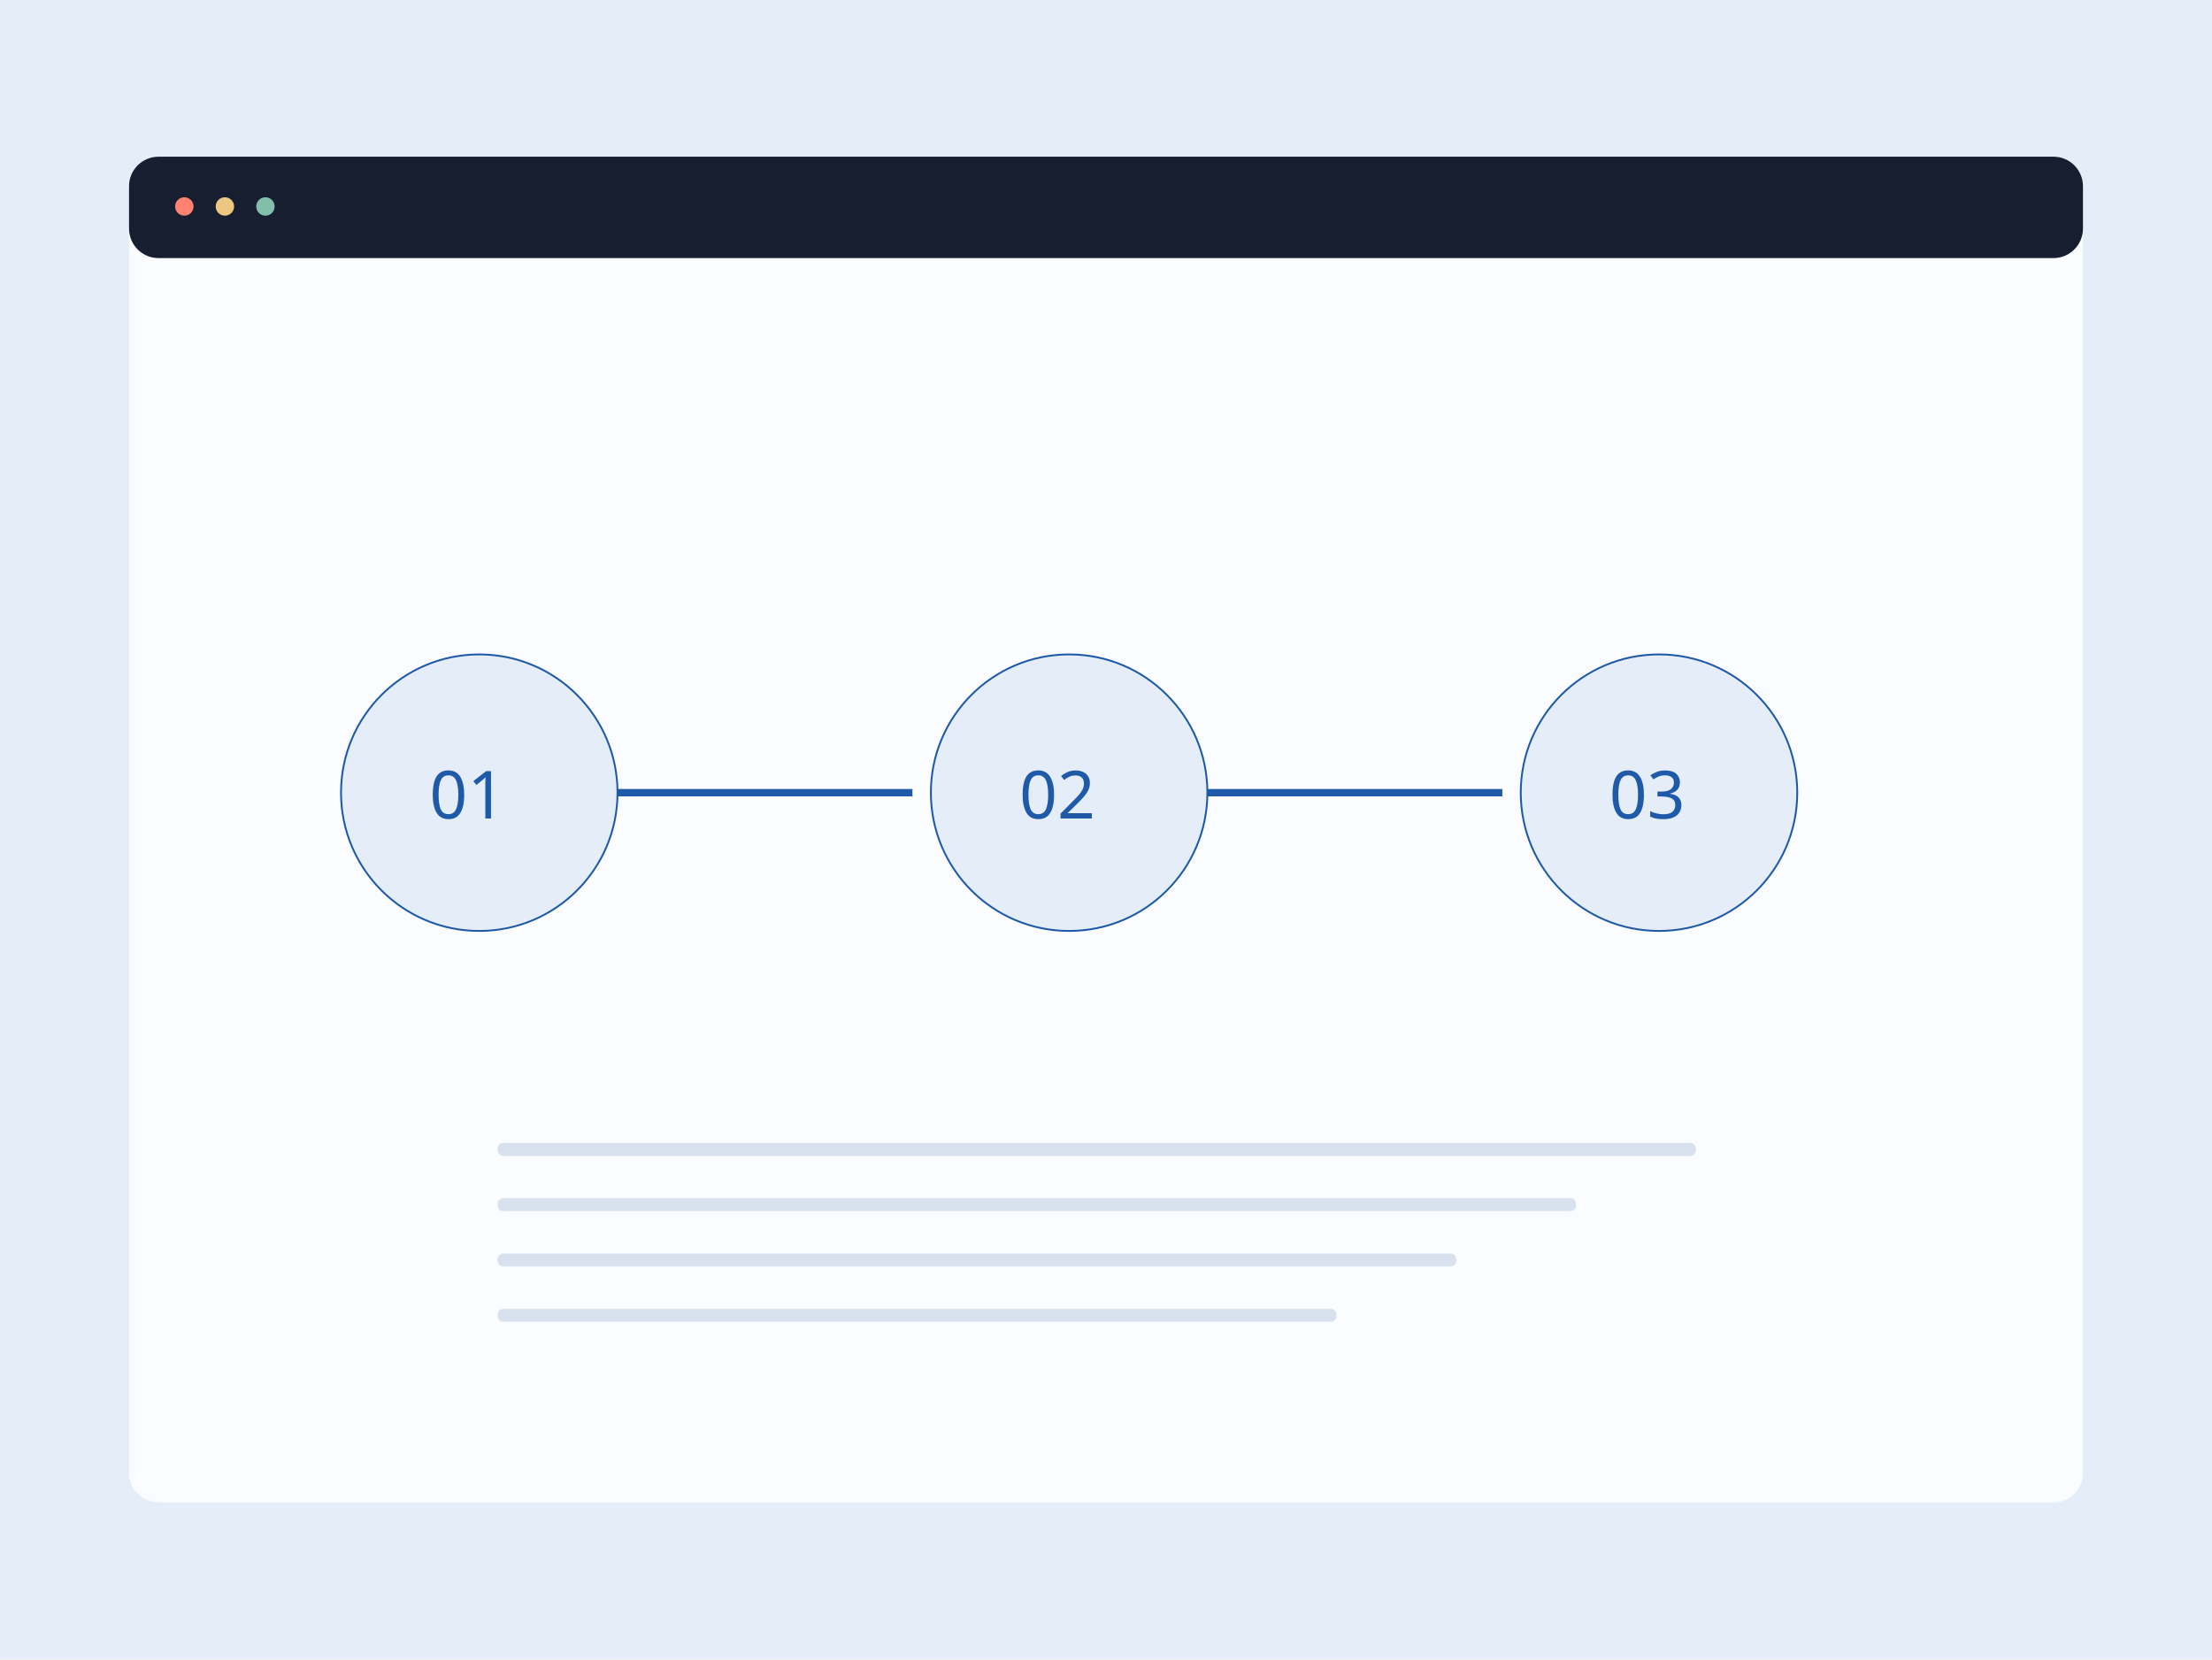
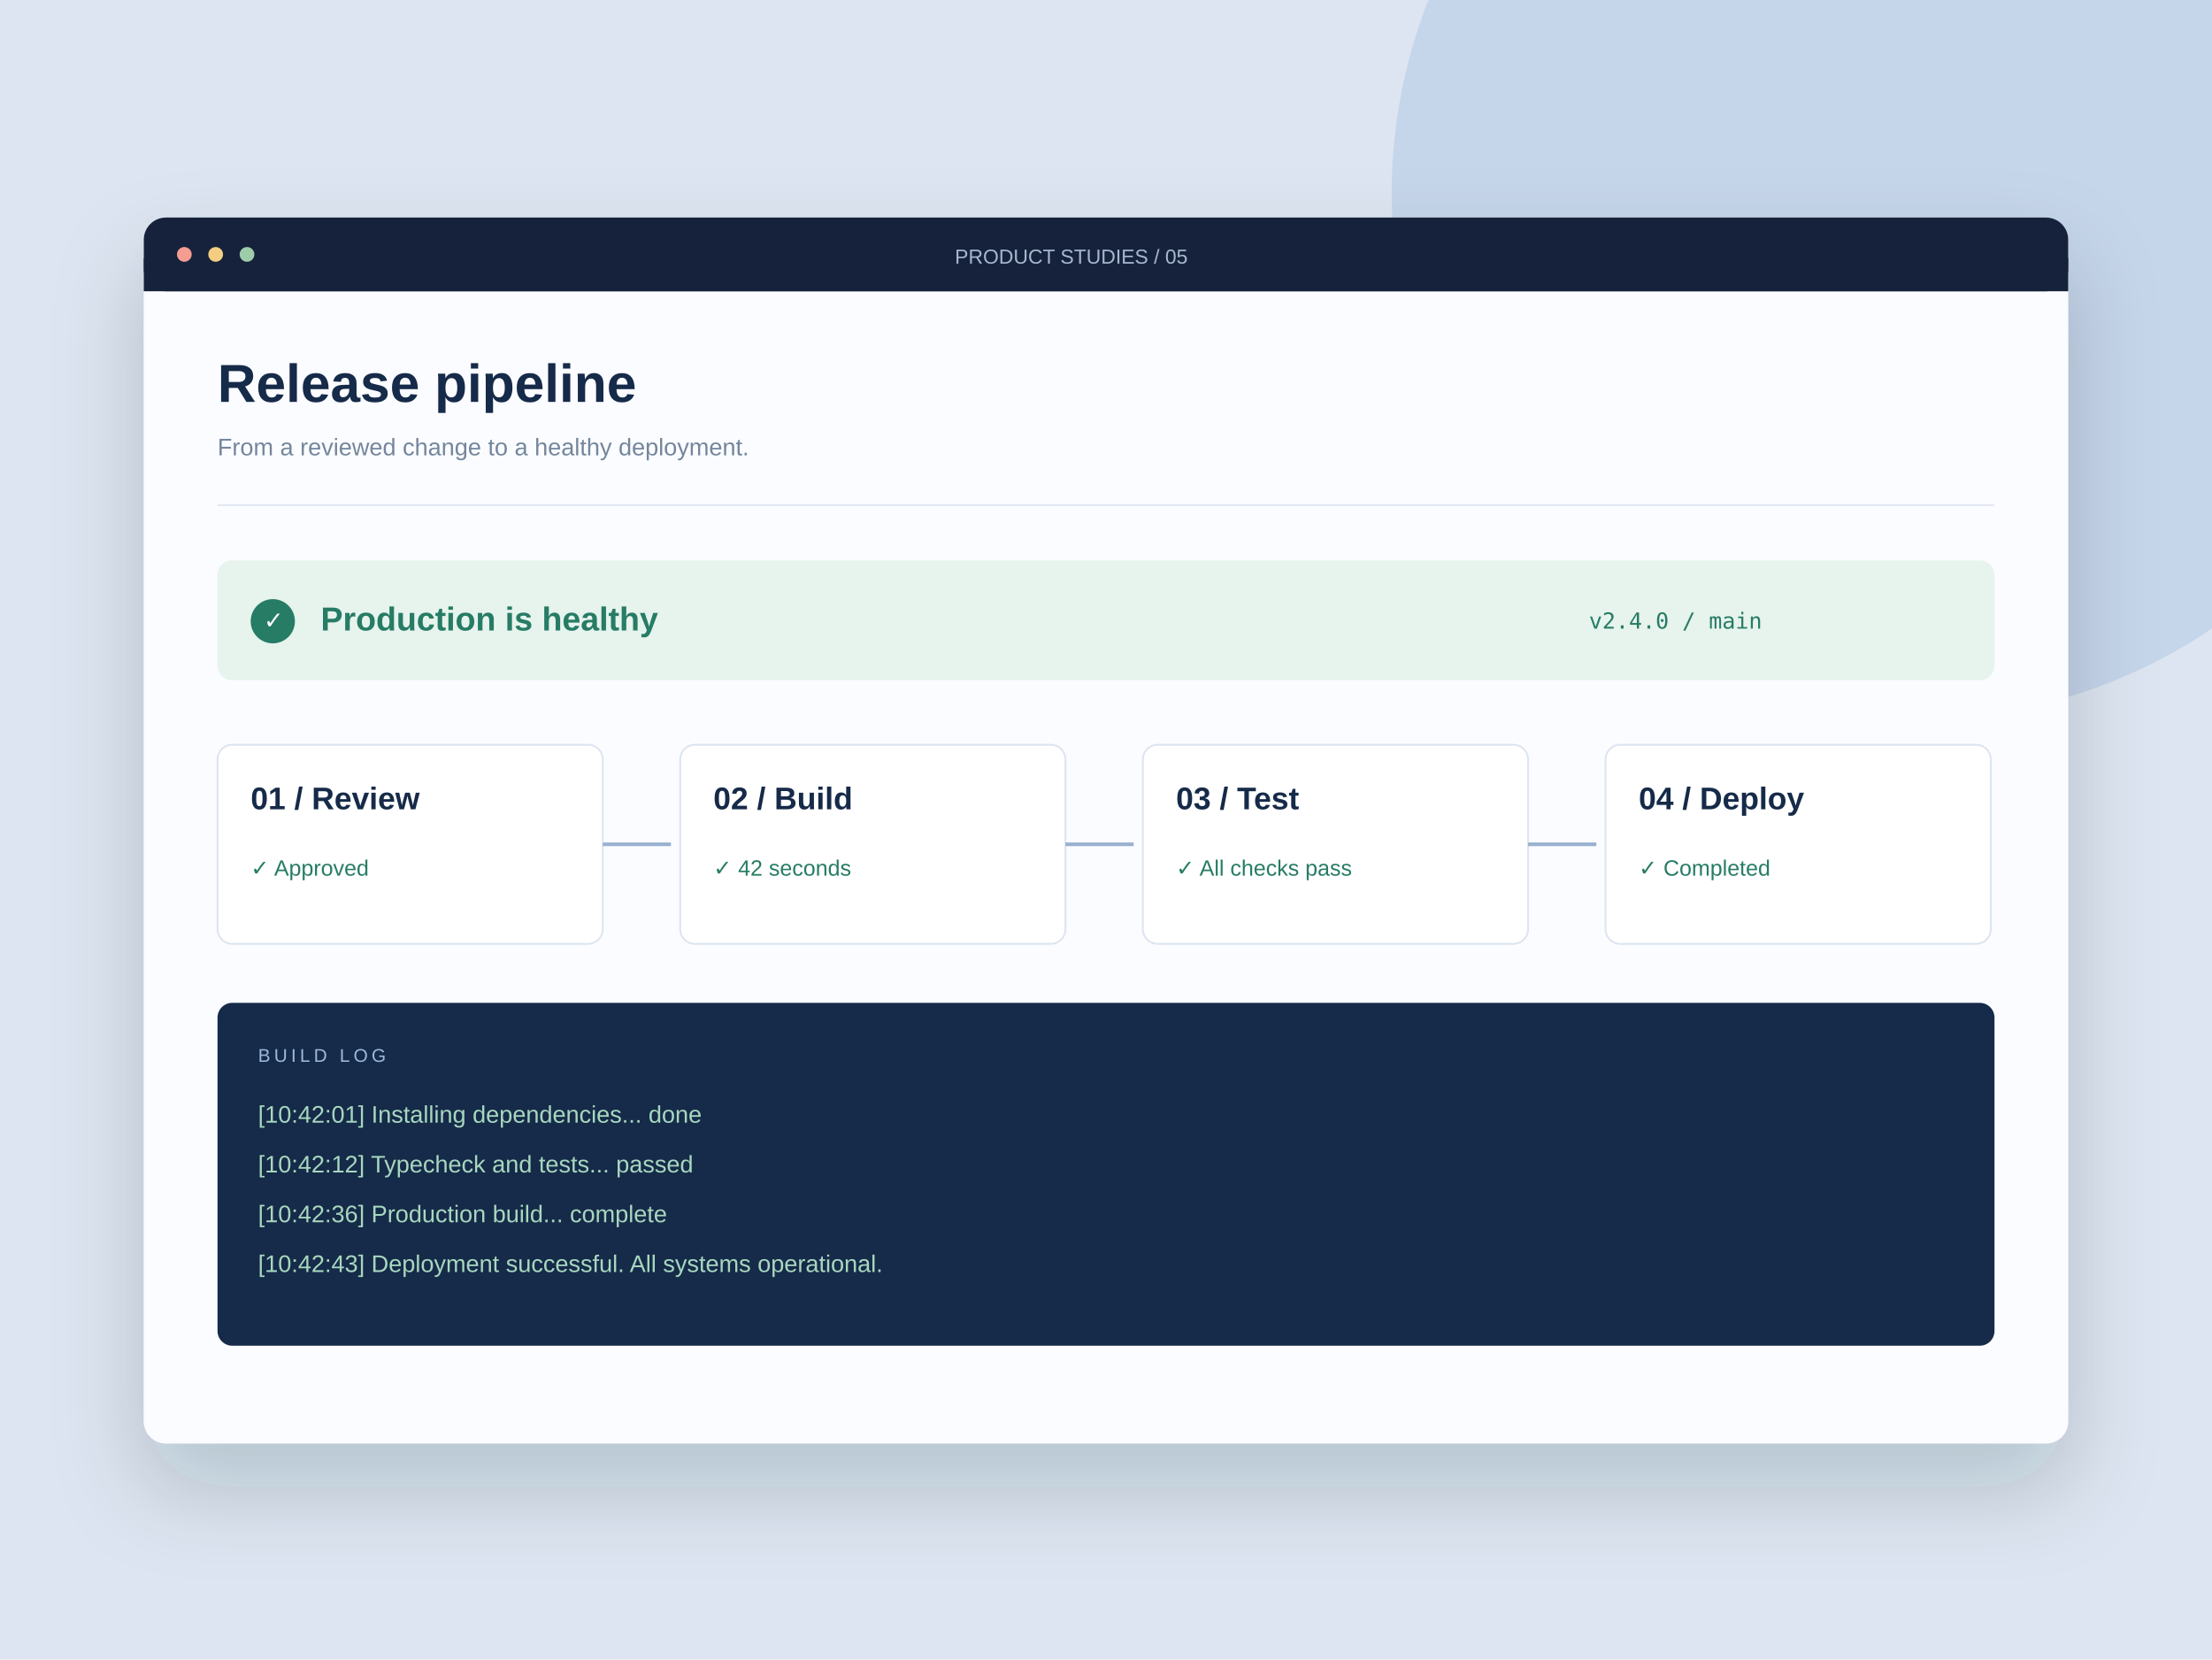
<svg xmlns="http://www.w3.org/2000/svg" viewBox="0 0 1200 900" width="1200" height="900">
-   <rect x="0" y="0" width="1200" height="900" rx="0" fill="#E5EDF8" stroke="none" />
-   <rect x="70" y="85" width="1060" height="730" rx="16" fill="#FAFCFF" stroke="none" />
-   <rect x="70" y="85" width="1060" height="55" rx="16" fill="#161E30" stroke="none" />
-   <circle cx="100" cy="112" r="5" fill="#FF8170" stroke="none" />
-   <circle cx="122" cy="112" r="5" fill="#EBC780" stroke="none" />
-   <circle cx="144" cy="112" r="5" fill="#83BEAB" stroke="none" />
-   <circle cx="260" cy="430" r="75" fill="#E5EDF8" stroke="#1E5AA8" />
-   <text x="233" y="444" font-family="sans-serif" font-size="36" font-weight="400" fill="#1E5AA8">01</text>
-   <circle cx="580" cy="430" r="75" fill="#E5EDF8" stroke="#1E5AA8" />
-   <text x="553" y="444" font-family="sans-serif" font-size="36" font-weight="400" fill="#1E5AA8">02</text>
-   <circle cx="900" cy="430" r="75" fill="#E5EDF8" stroke="#1E5AA8" />
-   <text x="873" y="444" font-family="sans-serif" font-size="36" font-weight="400" fill="#1E5AA8">03</text>
-   <path d="M335 430L495 430" fill="none" stroke="#1E5AA8" stroke-width="4" />
-   <path d="M655 430L815 430" fill="none" stroke="#1E5AA8" stroke-width="4" />
-   <rect x="270" y="620" width="650" height="7" rx="3" fill="#D8E1EE" stroke="none" />
-   <rect x="270" y="650" width="585" height="7" rx="3" fill="#D8E1EE" stroke="none" />
-   <rect x="270" y="680" width="520" height="7" rx="3" fill="#D8E1EE" stroke="none" />
-   <rect x="270" y="710" width="455" height="7" rx="3" fill="#D8E1EE" stroke="none" />
+   <defs>
+     <filter id="shadow" x="-30%" y="-30%" width="170%" height="180%">
+       <feDropShadow dx="0" dy="24" stdDeviation="24" flood-color="#152030" flood-opacity=".18" />
+     </filter>
+     <linearGradient id="paper" x2="1" y2="1">
+       <stop stop-color="#fff" />
+       <stop offset="1" stop-color="#e9e4da" />
+     </linearGradient>
+     <linearGradient id="desk" x2="0" y2="1">
+       <stop stop-color="#dce5f1" />
+       <stop offset="1" stop-color="#c6c3bd" />
+     </linearGradient>
+     <linearGradient id="glass" x2="1" y2="1">
+       <stop stop-color="#ffffff" stop-opacity=".35" />
+       <stop offset="1" stop-color="#ffffff" stop-opacity="0" />
+     </linearGradient>
+   </defs>
+   <rect x="0" y="0" width="1200" height="900" rx="0" fill="#dce5f1" />
+   <rect x="0" y="0" width="1200" height="900" rx="0" fill="#dce5f1" />
+   <circle cx="1040" cy="105" r="285" fill="#c5d5ea" />
+   <g transform="translate(78 118)" filter="url(#shadow)">
+     <rect x="0" y="0" width="1044" height="665" rx="12" fill="#fbfcff" />
+     <rect x="0" y="0" width="1044" height="40" rx="12" fill="#15233a" />
+     <rect x="0" y="22" width="1044" height="18" rx="0" fill="#15233a" />
+     <circle cx="22" cy="20" r="4" fill="#f59d91" />
+     <circle cx="39" cy="20" r="4" fill="#f4cd82" />
+     <circle cx="56" cy="20" r="4" fill="#9ecba8" />
+     <text x="440" y="25" font-family="Arial, sans-serif" font-size="11" font-weight="400" fill="#a7b7ce">
+       PRODUCT STUDIES / 05
+     </text>
+     <text x="40" y="100" font-family="Arial, sans-serif" font-size="29" font-weight="700" fill="#172c49">
+       Release pipeline
+     </text>
+     <text x="40" y="129" font-family="Arial, sans-serif" font-size="13" font-weight="400" fill="#74869d">
+       From a reviewed change to a healthy deployment.
+     </text>
+     <path d="M40 156h964" stroke="#e1e8f2" />
+     <rect x="40" y="186" width="964" height="65" rx="8" fill="#e7f3ed" />
+     <circle cx="70" cy="219" r="12" fill="#267c65" />
+     <text x="65" y="223" font-family="Arial, sans-serif" font-size="13" font-weight="400" fill="#fff">
+       ✓
+     </text>
+     <text x="96" y="224" font-family="Arial, sans-serif" font-size="18" font-weight="700" fill="#267c65">
+       Production is healthy
+     </text>
+     <text x="784" y="223" font-family="monospace" font-size="12" font-weight="400" fill="#267c65">
+       v2.4.0 / main
+     </text>
+     <rect x="40" y="286" width="209" height="108" rx="8" fill="#fff" stroke="#dce5f0" />
+     <text x="58" y="321" font-family="Arial, sans-serif" font-size="17" font-weight="700" fill="#172c49">
+       01 / Review
+     </text>
+     <text x="58" y="357" font-family="Arial, sans-serif" font-size="12" font-weight="400" fill="#267c65">
+       ✓ Approved
+     </text>
+     <path d="M249 340h37" stroke="#9ab2d1" stroke-width="2" />
+     <rect x="291" y="286" width="209" height="108" rx="8" fill="#fff" stroke="#dce5f0" />
+     <text x="309" y="321" font-family="Arial, sans-serif" font-size="17" font-weight="700" fill="#172c49">
+       02 / Build
+     </text>
+     <text x="309" y="357" font-family="Arial, sans-serif" font-size="12" font-weight="400" fill="#267c65">
+       ✓ 42 seconds
+     </text>
+     <path d="M500 340h37" stroke="#9ab2d1" stroke-width="2" />
+     <rect x="542" y="286" width="209" height="108" rx="8" fill="#fff" stroke="#dce5f0" />
+     <text x="560" y="321" font-family="Arial, sans-serif" font-size="17" font-weight="700" fill="#172c49">
+       03 / Test
+     </text>
+     <text x="560" y="357" font-family="Arial, sans-serif" font-size="12" font-weight="400" fill="#267c65">
+       ✓ All checks pass
+     </text>
+     <path d="M751 340h37" stroke="#9ab2d1" stroke-width="2" />
+     <rect x="793" y="286" width="209" height="108" rx="8" fill="#fff" stroke="#dce5f0" />
+     <text x="811" y="321" font-family="Arial, sans-serif" font-size="17" font-weight="700" fill="#172c49">
+       04 / Deploy
+     </text>
+     <text x="811" y="357" font-family="Arial, sans-serif" font-size="12" font-weight="400" fill="#267c65">
+       ✓ Completed
+     </text>
+     <rect x="40" y="426" width="964" height="186" rx="8" fill="#172c49" />
+     <text x="62" y="458" font-family="Arial, sans-serif" font-size="10" font-weight="400" fill="#9eb9dc" letter-spacing="2">
+       BUILD LOG
+     </text>
+     <text x="62" y="491" font-family="Arial, sans-serif" font-size="13" font-weight="400" fill="#a7d7bf">
+       [10:42:01] Installing dependencies... done
+     </text>
+     <text x="62" y="518" font-family="Arial, sans-serif" font-size="13" font-weight="400" fill="#a7d7bf">
+       [10:42:12] Typecheck and tests... passed
+     </text>
+     <text x="62" y="545" font-family="Arial, sans-serif" font-size="13" font-weight="400" fill="#a7d7bf">
+       [10:42:36] Production build... complete
+     </text>
+     <text x="62" y="572" font-family="Arial, sans-serif" font-size="13" font-weight="400" fill="#a7d7bf">
+       [10:42:43] Deployment successful. All systems operational.
+     </text>
+   </g>
</svg>
